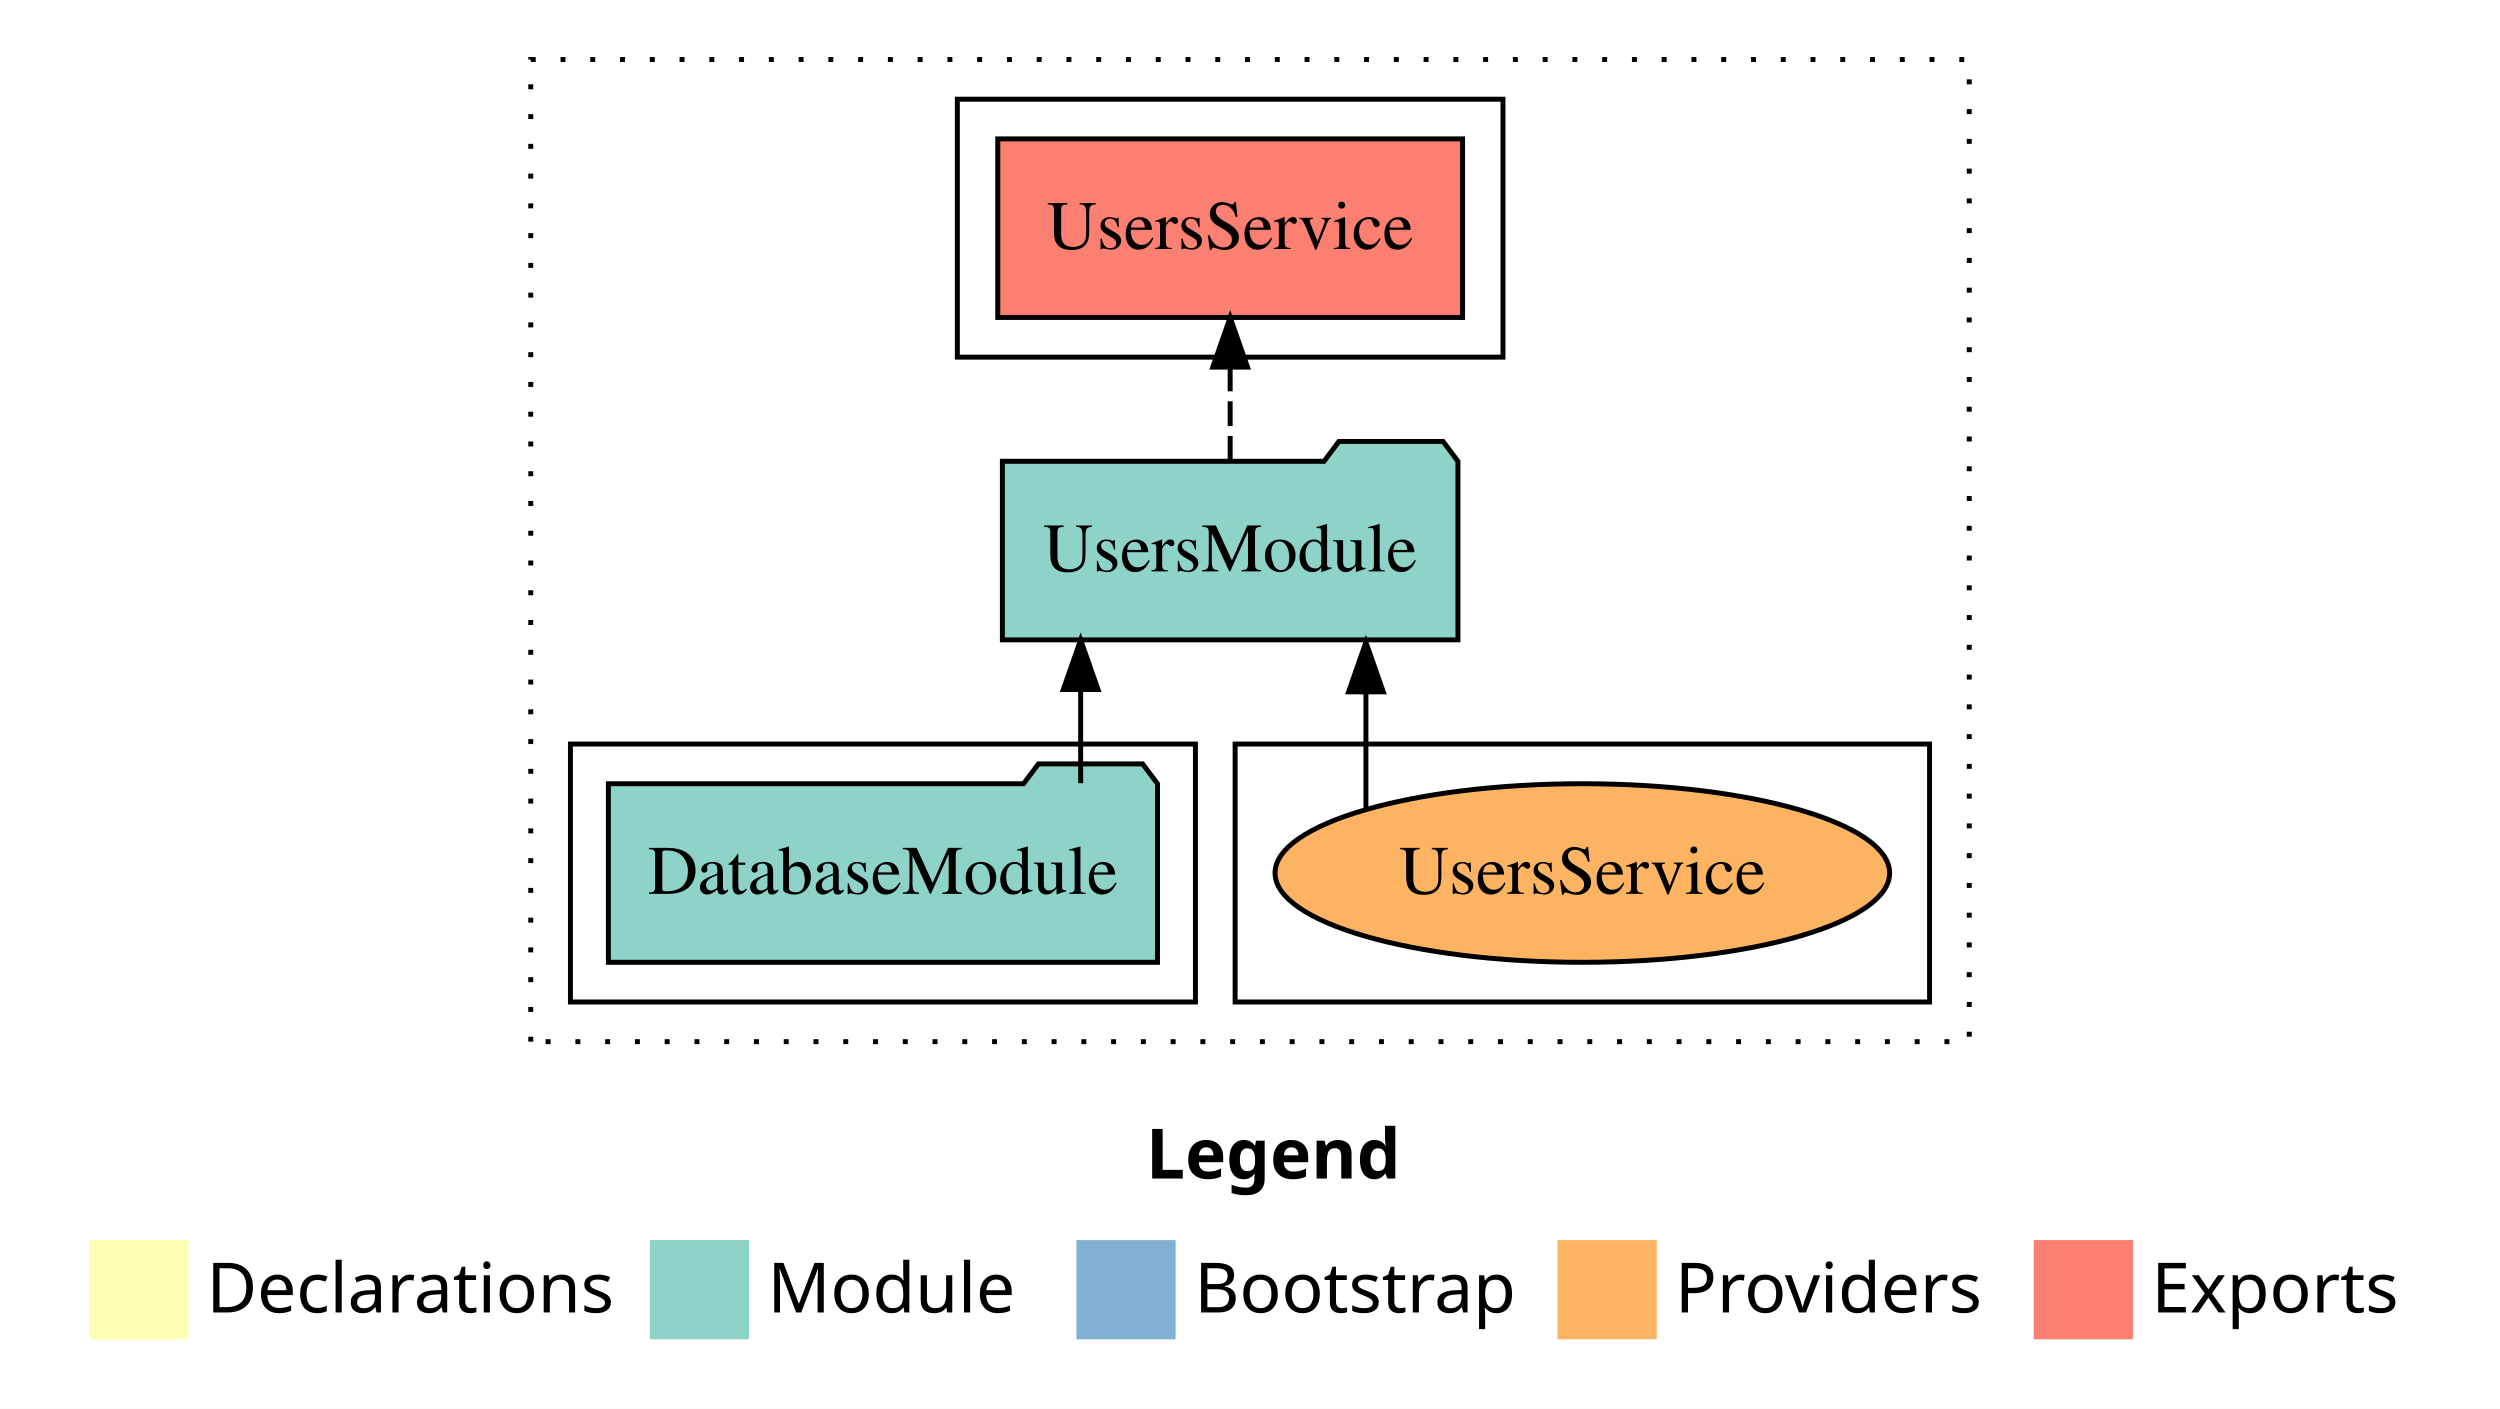
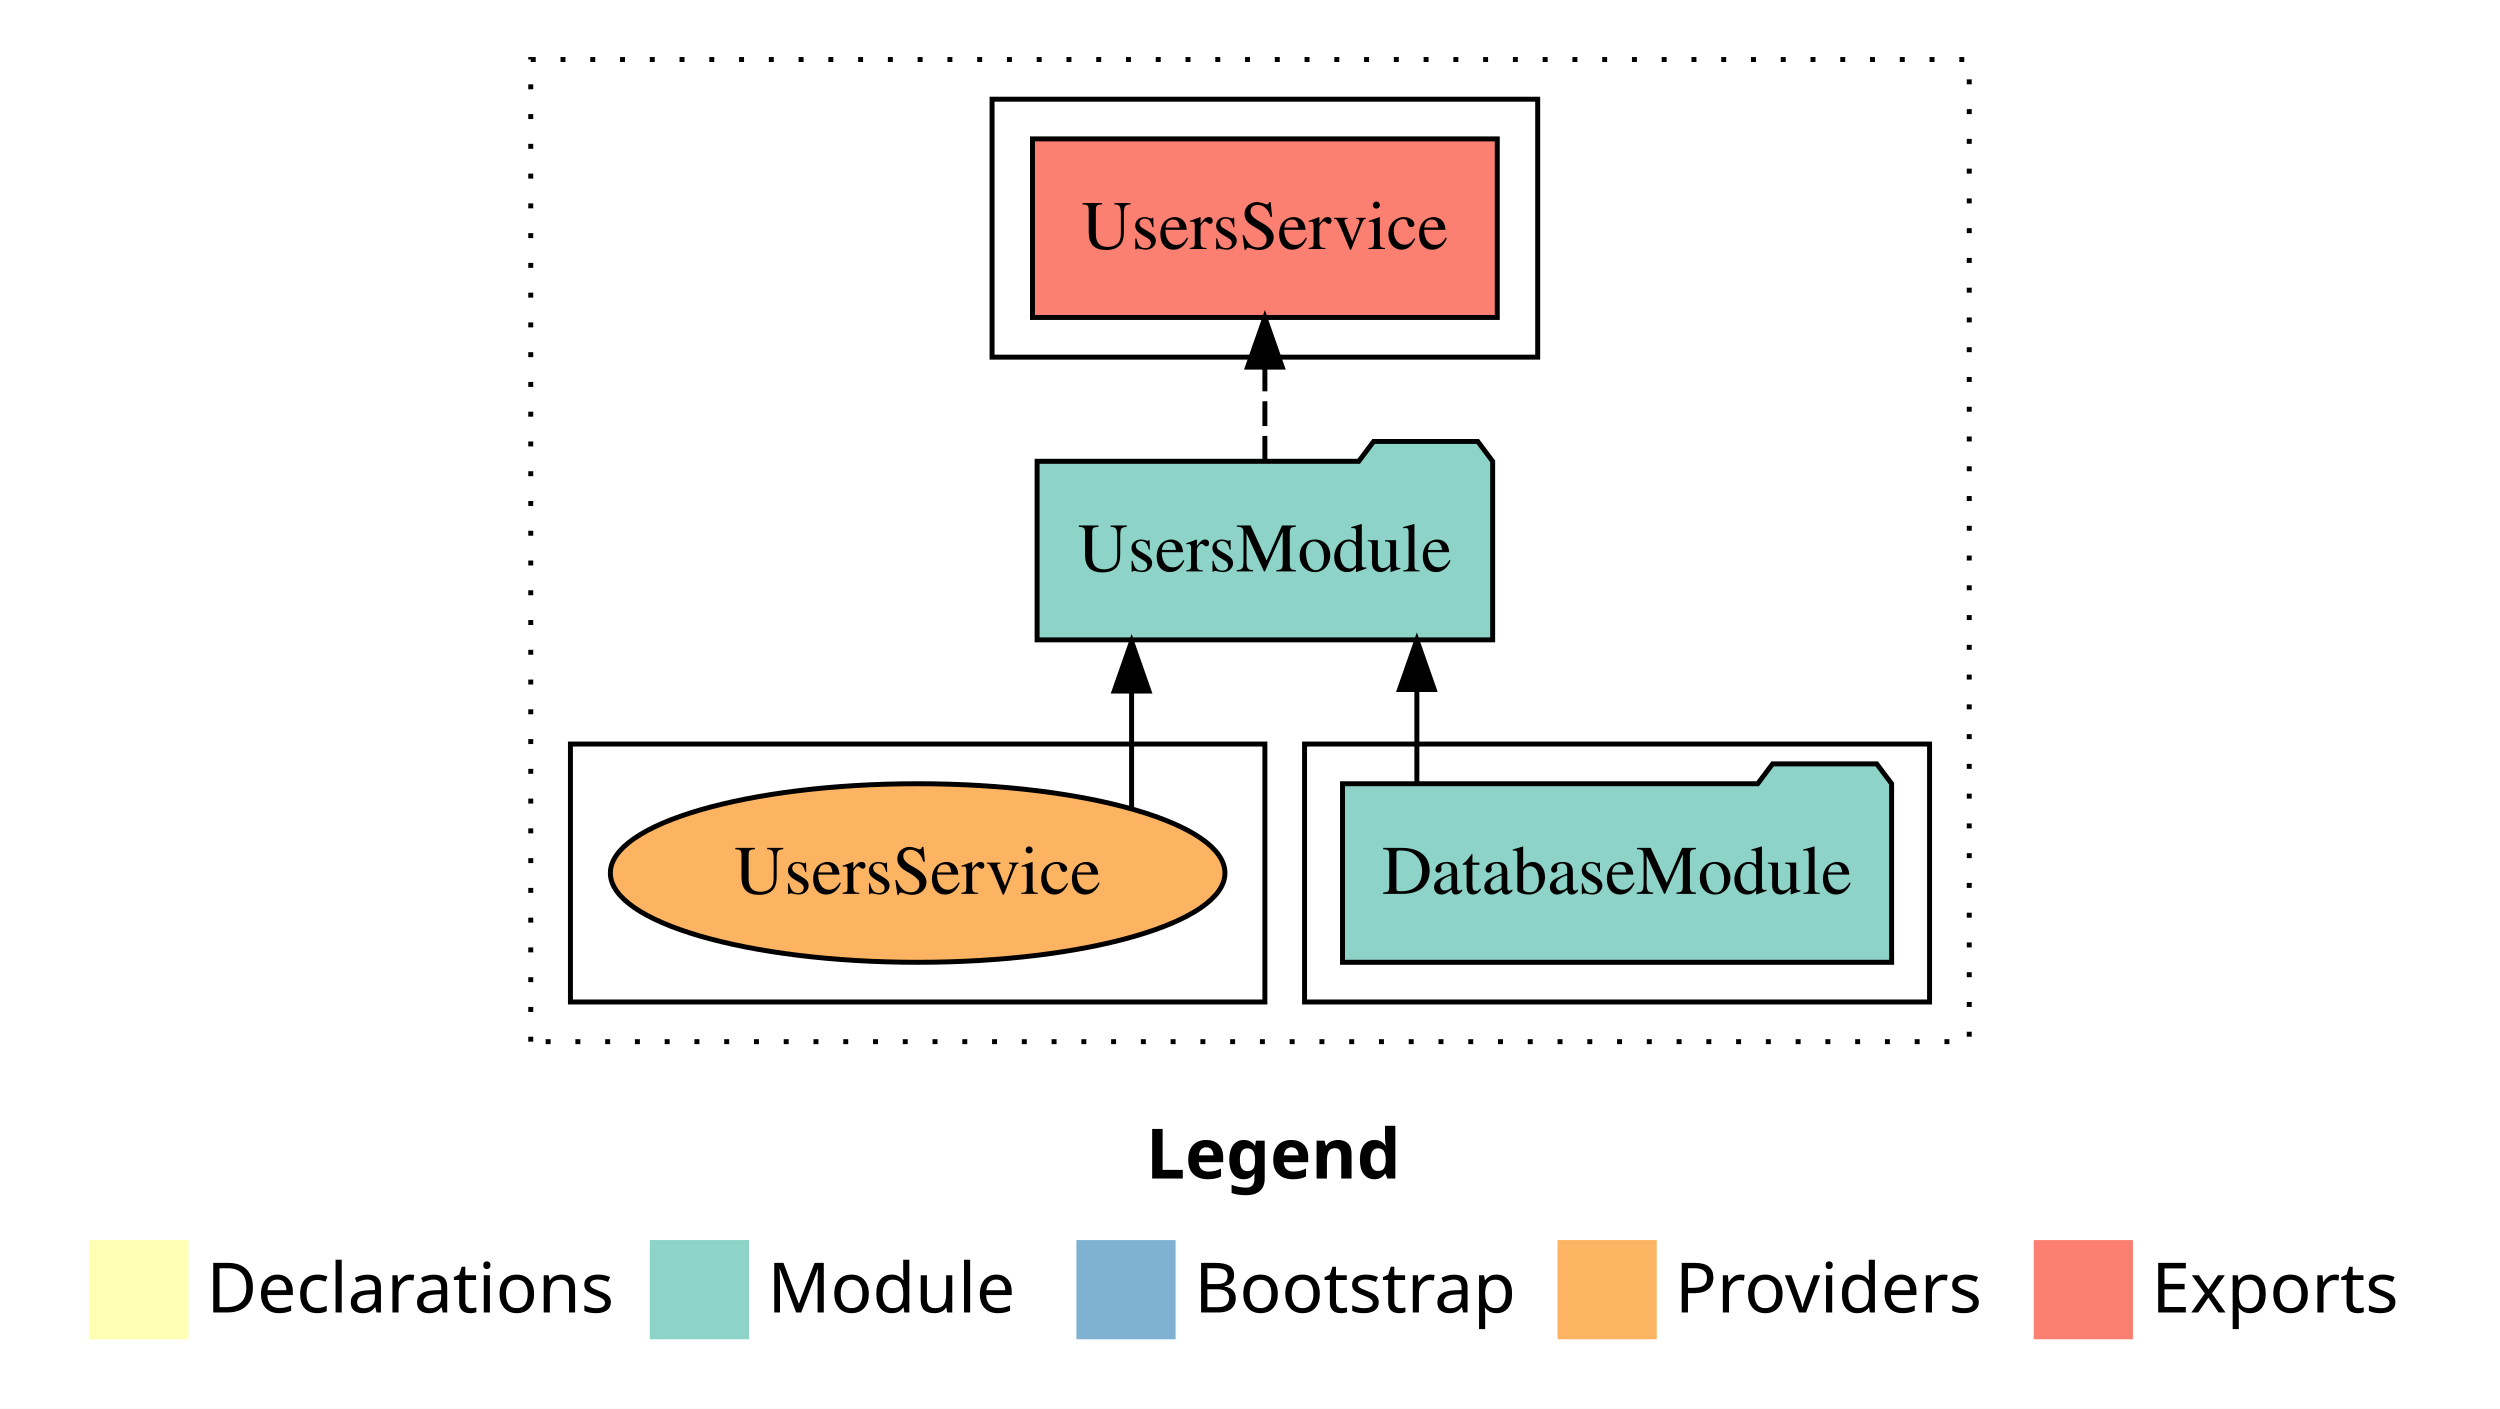
<svg xmlns="http://www.w3.org/2000/svg" width="504pt" height="284pt" viewBox="0.00 0.00 504.00 284.00">
  <g id="graph0" class="graph" transform="scale(1 1) rotate(0) translate(4 280)">
    <polygon fill="white" stroke="transparent" points="-4,4 -4,-280 500,-280 500,4 -4,4" />
    <text text-anchor="start" x="227.01" y="-42.4" font-family="Times-12" font-weight="bold" font-size="14.00">Legend</text>
    <polygon fill="#ffffb3" stroke="transparent" points="14,-10 14,-30 34,-30 34,-10 14,-10" />
    <text text-anchor="start" x="37.63" y="-15.4" font-family="Times-12" font-size="14.00">  Declarations</text>
    <polygon fill="#8dd3c7" stroke="transparent" points="127,-10 127,-30 147,-30 147,-10 127,-10" />
    <text text-anchor="start" x="150.73" y="-15.4" font-family="Times-12" font-size="14.00">  Module</text>
    <polygon fill="#80b1d3" stroke="transparent" points="213,-10 213,-30 233,-30 233,-10 213,-10" />
    <text text-anchor="start" x="236.78" y="-15.4" font-family="Times-12" font-size="14.00">  Bootstrap</text>
    <polygon fill="#fdb462" stroke="transparent" points="310,-10 310,-30 330,-30 330,-10 310,-10" />
    <text text-anchor="start" x="333.67" y="-15.4" font-family="Times-12" font-size="14.00">  Providers</text>
    <polygon fill="#fb8072" stroke="transparent" points="406,-10 406,-30 426,-30 426,-10 406,-10" />
    <text text-anchor="start" x="429.73" y="-15.4" font-family="Times-12" font-size="14.00">  Exports</text>
    <g id="clust1" class="cluster">
      <polygon fill="none" stroke="black" stroke-dasharray="1,5" points="103,-70 103,-268 393,-268 393,-70 103,-70" />
    </g>
-     <g id="clust6" class="cluster">
-       <polygon fill="none" stroke="black" points="245,-78 245,-130 385,-130 385,-78 245,-78" />
-     </g>
    <g id="clust3" class="cluster">
-       <polygon fill="none" stroke="black" points="111,-78 111,-130 237,-130 237,-78 111,-78" />
+       <polygon fill="none" stroke="black" points="259,-78 259,-130 385,-130 385,-78 259,-78" />
    </g>
    <g id="clust4" class="cluster">
-       <polygon fill="none" stroke="black" points="189,-208 189,-260 299,-260 299,-208 189,-208" />
+       <polygon fill="none" stroke="black" points="196,-208 196,-260 306,-260 306,-208 196,-208" />
+     </g>
+     <g id="clust6" class="cluster">
+       <polygon fill="none" stroke="black" points="111,-78 111,-130 251,-130 251,-78 111,-78" />
    </g>
    <g id="node1" class="node">
-       <polygon fill="#8dd3c7" stroke="black" points="229.35,-122 226.35,-126 205.35,-126 202.35,-122 118.65,-122 118.65,-86 229.35,-86 229.35,-122" />
-       <text text-anchor="middle" x="174" y="-99.8" font-family="Times,serif" font-size="14.00">DatabaseModule</text>
+       <polygon fill="#8dd3c7" stroke="black" points="377.35,-122 374.35,-126 353.35,-126 350.35,-122 266.65,-122 266.65,-86 377.35,-86 377.35,-122" />
+       <text text-anchor="middle" x="322" y="-99.8" font-family="Times,serif" font-size="14.00">DatabaseModule</text>
    </g>
    <g id="node2" class="node">
-       <polygon fill="#8dd3c7" stroke="black" points="289.92,-187 286.92,-191 265.92,-191 262.92,-187 198.08,-187 198.08,-151 289.92,-151 289.92,-187" />
-       <text text-anchor="middle" x="244" y="-164.8" font-family="Times,serif" font-size="14.00">UsersModule</text>
+       <polygon fill="#8dd3c7" stroke="black" points="296.92,-187 293.92,-191 272.92,-191 269.92,-187 205.08,-187 205.08,-151 296.92,-151 296.92,-187" />
+       <text text-anchor="middle" x="251" y="-164.8" font-family="Times,serif" font-size="14.00">UsersModule</text>
    </g>
    <g id="edge1" class="edge">
-       <path fill="none" stroke="black" d="M213.86,-122.11C213.86,-122.11 213.86,-140.99 213.86,-140.99" />
-       <polygon fill="black" stroke="black" points="210.36,-140.99 213.86,-150.99 217.36,-140.99 210.36,-140.99" />
+       <path fill="none" stroke="black" d="M281.64,-122.11C281.64,-122.11 281.64,-140.99 281.64,-140.99" />
+       <polygon fill="black" stroke="black" points="278.14,-140.99 281.64,-150.99 285.14,-140.99 278.14,-140.99" />
    </g>
    <g id="node3" class="node">
-       <polygon fill="#fb8072" stroke="black" points="290.85,-252 197.15,-252 197.15,-216 290.85,-216 290.85,-252" />
-       <text text-anchor="middle" x="244" y="-229.8" font-family="Times,serif" font-size="14.00">UsersService </text>
+       <polygon fill="#fb8072" stroke="black" points="297.85,-252 204.15,-252 204.15,-216 297.85,-216 297.85,-252" />
+       <text text-anchor="middle" x="251" y="-229.8" font-family="Times,serif" font-size="14.00">UsersService </text>
    </g>
    <g id="edge2" class="edge">
-       <path fill="none" stroke="black" stroke-dasharray="5,2" d="M244,-187.11C244,-187.11 244,-205.99 244,-205.99" />
-       <polygon fill="black" stroke="black" points="240.5,-205.99 244,-215.99 247.5,-205.99 240.5,-205.99" />
+       <path fill="none" stroke="black" stroke-dasharray="5,2" d="M251,-187.11C251,-187.11 251,-205.99 251,-205.99" />
+       <polygon fill="black" stroke="black" points="247.5,-205.99 251,-215.99 254.5,-205.99 247.5,-205.99" />
    </g>
    <g id="node4" class="node">
-       <ellipse fill="#fdb462" stroke="black" cx="315" cy="-104" rx="61.95" ry="18" />
-       <text text-anchor="middle" x="315" y="-99.8" font-family="Times,serif" font-size="14.00">UsersService</text>
+       <ellipse fill="#fdb462" stroke="black" cx="181" cy="-104" rx="61.95" ry="18" />
+       <text text-anchor="middle" x="181" y="-99.8" font-family="Times,serif" font-size="14.00">UsersService</text>
    </g>
    <g id="edge3" class="edge">
-       <path fill="none" stroke="black" d="M271.37,-116.84C271.37,-116.84 271.37,-140.52 271.37,-140.52" />
-       <polygon fill="black" stroke="black" points="267.87,-140.52 271.37,-150.52 274.87,-140.52 267.87,-140.52" />
+       <path fill="none" stroke="black" d="M224.13,-117.15C224.13,-117.15 224.13,-140.69 224.13,-140.69" />
+       <polygon fill="black" stroke="black" points="220.63,-140.69 224.13,-150.69 227.63,-140.69 220.63,-140.69" />
    </g>
  </g>
</svg>
